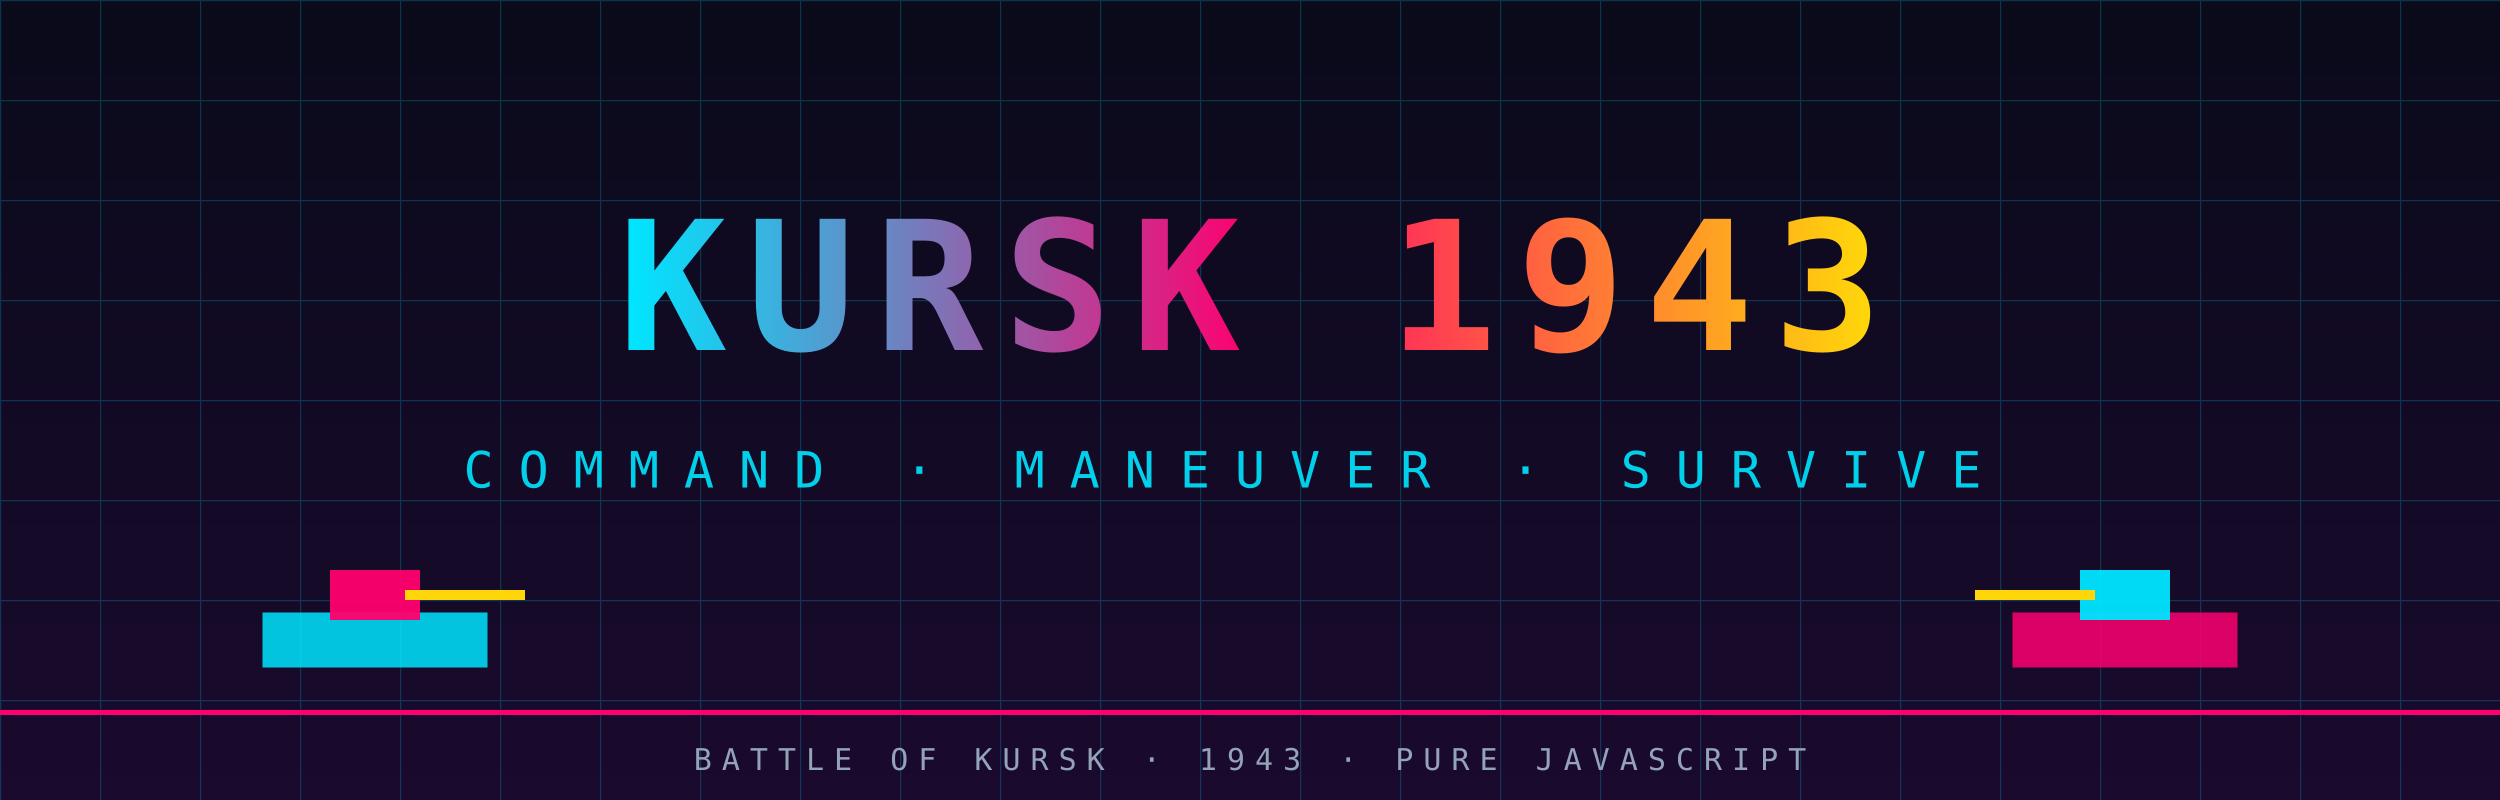
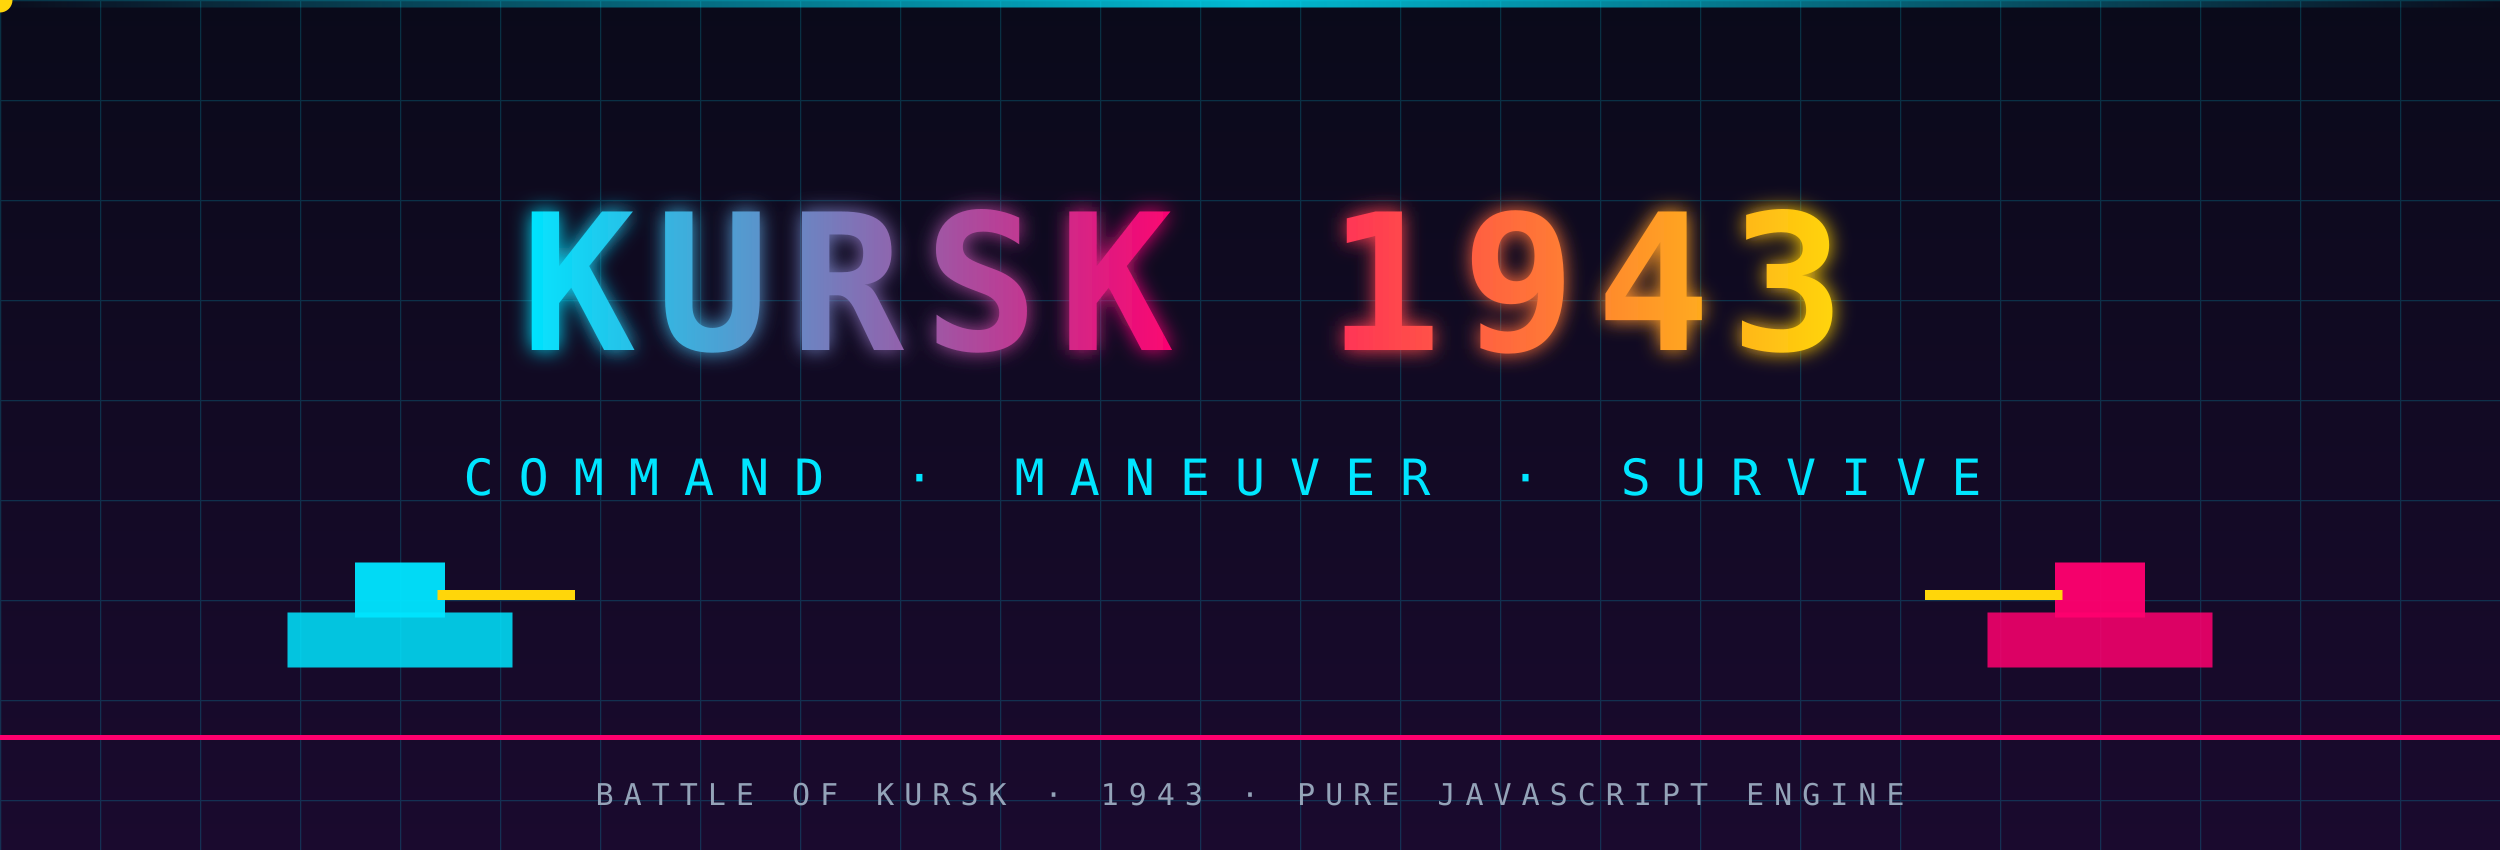
- <svg xmlns="http://www.w3.org/2000/svg" viewBox="0 0 1000 320" width="1000" height="320">
+ <svg xmlns="http://www.w3.org/2000/svg" viewBox="0 0 1000 340" width="1000" height="340">
  <defs>
    <linearGradient id="bg" x1="0" y1="0" x2="0" y2="1">
      <stop offset="0%" stop-color="#0a0a1a" />
      <stop offset="100%" stop-color="#1a0a2e" />
    </linearGradient>
-     <linearGradient id="neon" x1="0" y1="0" x2="1" y2="0">
+     <linearGradient id="titleGrad" x1="0" y1="0" x2="1" y2="0">
      <stop offset="0%" stop-color="#00e5ff" />
      <stop offset="50%" stop-color="#ff006e" />
      <stop offset="100%" stop-color="#ffd60a" />
    </linearGradient>
+     <linearGradient id="scanLine" x1="0" y1="0" x2="1" y2="0">
+       <stop offset="0%" stop-color="#00e5ff" stop-opacity="0" />
+       <stop offset="50%" stop-color="#00e5ff" stop-opacity="0.8" />
+       <stop offset="100%" stop-color="#00e5ff" stop-opacity="0" />
+     </linearGradient>
    <pattern id="grid" width="40" height="40" patternUnits="userSpaceOnUse">
-       <path d="M 40 0 L 0 0 0 40" fill="none" stroke="#00e5ff" stroke-opacity="0.2" stroke-width="1" />
+       <path d="M 40 0 L 0 0 0 40" fill="none" stroke="#00e5ff" stroke-opacity="0.18" stroke-width="1" />
    </pattern>
+     <filter id="titleGlow" x="-20%" y="-20%" width="140%" height="140%">
+       <feGaussianBlur stdDeviation="4" result="blur" />
+       <feMerge>
+         <feMergeNode in="blur" />
+         <feMergeNode in="SourceGraphic" />
+       </feMerge>
+     </filter>
  </defs>
-   <rect width="1000" height="320" fill="url(#bg)" />
-   <rect width="1000" height="320" fill="url(#grid)">
-     <animateTransform attributeName="transform" type="translate" from="0 0" to="40 40" dur="4s" repeatCount="indefinite" />
+   <rect width="1000" height="340" fill="url(#bg)" />
+   <rect width="1000" height="340" fill="url(#grid)">
+     <animateTransform attributeName="transform" type="translate" from="0 0" to="40 40" dur="5s" repeatCount="indefinite" />
  </rect>
-   <text x="500" y="140" text-anchor="middle" font-family="ui-monospace, Consolas, monospace" font-size="72" font-weight="900" fill="url(#neon)" letter-spacing="8">
+   <rect x="0" y="0" width="1000" height="3" fill="url(#scanLine)">
+     <animate attributeName="y" from="0" to="340" dur="3s" repeatCount="indefinite" />
+   </rect>
+   <text x="500" y="140" text-anchor="middle" font-family="ui-monospace, Consolas, monospace" font-size="76" font-weight="900" fill="url(#titleGrad)" letter-spacing="8" filter="url(#titleGlow)">
    KURSK 1943
+     <animate attributeName="opacity" values="1;0.82;1" dur="2.5s" repeatCount="indefinite" />
  </text>
-   <text x="500" y="195" text-anchor="middle" font-family="ui-monospace, Consolas, monospace" font-size="20" fill="#00e5ff" letter-spacing="10" opacity="0.9">
+   <text x="500" y="198" text-anchor="middle" font-family="ui-monospace, Consolas, monospace" font-size="20" fill="#00e5ff" letter-spacing="10">
    COMMAND · MANEUVER · SURVIVE
-     <animate attributeName="opacity" values="0.9;0.5;0.9" dur="2.5s" repeatCount="indefinite" />
+     <animate attributeName="opacity" values="0.95;0.55;0.95" dur="2s" repeatCount="indefinite" />
  </text>
-   <g transform="translate(150 250)">
+   <g transform="translate(160 250)">
    <rect x="-45" y="-5" width="90" height="22" fill="#00e5ff" opacity="0.85" />
-     <rect x="-18" y="-22" width="36" height="20" fill="#ff006e" opacity="0.95" />
-     <rect x="12" y="-14" width="48" height="4" fill="#ffd60a" />
+     <rect x="-18" y="-25" width="36" height="22" fill="#00e5ff" opacity="0.95">
+       <animate attributeName="y" values="-25;-27;-25" dur="1.6s" repeatCount="indefinite" />
+     </rect>
+     <rect x="15" y="-14" width="55" height="4" fill="#ffd60a">
+       <animate attributeName="width" values="55;55;45;55;55" keyTimes="0;0.7;0.75;0.85;1" dur="4s" repeatCount="indefinite" />
+     </rect>
  </g>
-   <g transform="translate(850 250) scale(-1 1)">
+   <g transform="translate(840 250) scale(-1 1)">
    <rect x="-45" y="-5" width="90" height="22" fill="#ff006e" opacity="0.85" />
-     <rect x="-18" y="-22" width="36" height="20" fill="#00e5ff" opacity="0.95" />
-     <rect x="12" y="-14" width="48" height="4" fill="#ffd60a" />
+     <rect x="-18" y="-25" width="36" height="22" fill="#ff006e" opacity="0.95">
+       <animate attributeName="y" values="-25;-27;-25" dur="1.9s" repeatCount="indefinite" />
+     </rect>
+     <rect x="15" y="-14" width="55" height="4" fill="#ffd60a" />
  </g>
-   <line x1="0" y1="285" x2="1000" y2="285" stroke="#ff006e" stroke-width="2">
+   <circle r="5" fill="#ffd60a">
+     <animate attributeName="cx" values="215;215;790;790;790" keyTimes="0;0.72;0.9;0.92;1" dur="4s" repeatCount="indefinite" />
+     <animate attributeName="cy" values="236;236;236;236;236" dur="4s" repeatCount="indefinite" />
+     <animate attributeName="opacity" values="0;0;1;1;0" keyTimes="0;0.71;0.74;0.9;0.93" dur="4s" repeatCount="indefinite" />
+   </circle>
+   <circle cx="790" cy="236" r="0" fill="#ffd60a" opacity="0">
+     <animate attributeName="r" values="0;0;0;25;0;0" keyTimes="0;0.89;0.9;0.94;0.98;1" dur="4s" repeatCount="indefinite" />
+     <animate attributeName="opacity" values="0;0;0.9;0.7;0;0" keyTimes="0;0.89;0.91;0.94;0.97;1" dur="4s" repeatCount="indefinite" />
+   </circle>
+   <line x1="0" y1="295" x2="1000" y2="295" stroke="#ff006e" stroke-width="2">
    <animate attributeName="stroke-opacity" values="0.4;1;0.4" dur="2s" repeatCount="indefinite" />
  </line>
-   <text x="500" y="308" text-anchor="middle" font-family="ui-monospace, Consolas, monospace" font-size="12" fill="#94a3b8" letter-spacing="4">
-     BATTLE OF KURSK · 1943 · PURE JAVASCRIPT
+   <text x="500" y="322" text-anchor="middle" font-family="ui-monospace, Consolas, monospace" font-size="12" fill="#94a3b8" letter-spacing="4">
+     BATTLE OF KURSK · 1943 · PURE JAVASCRIPT ENGINE
  </text>
</svg>
